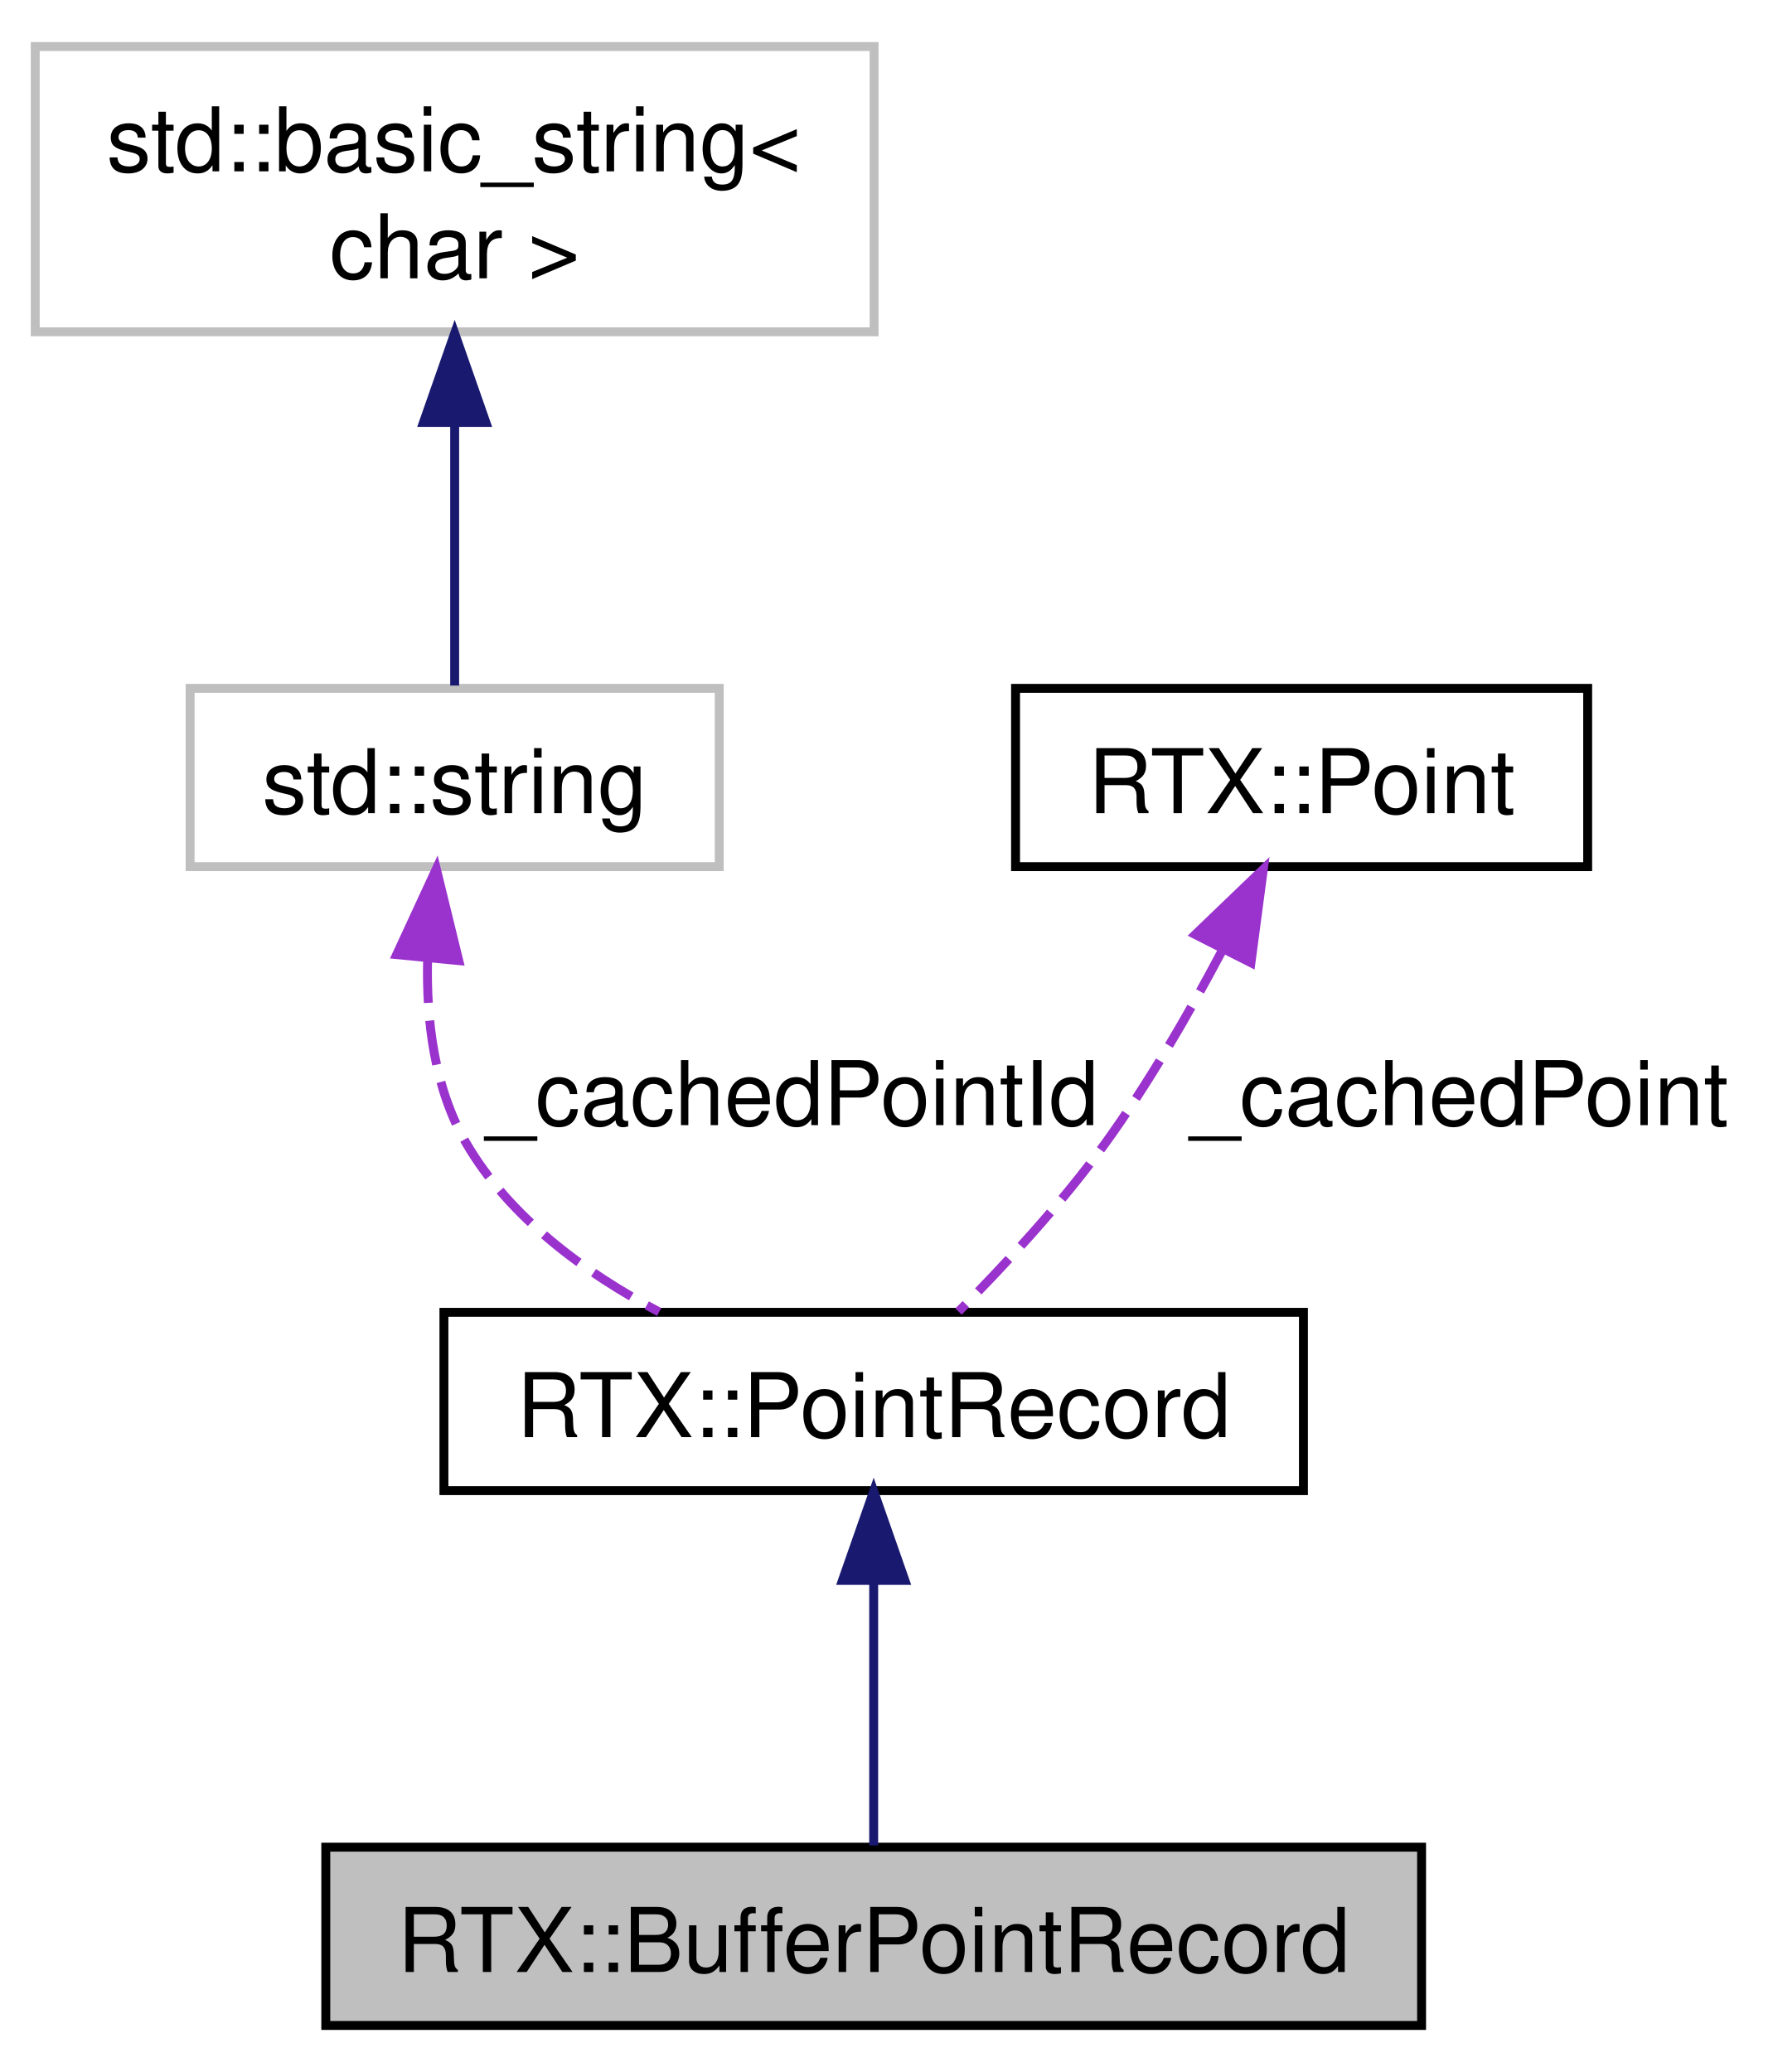
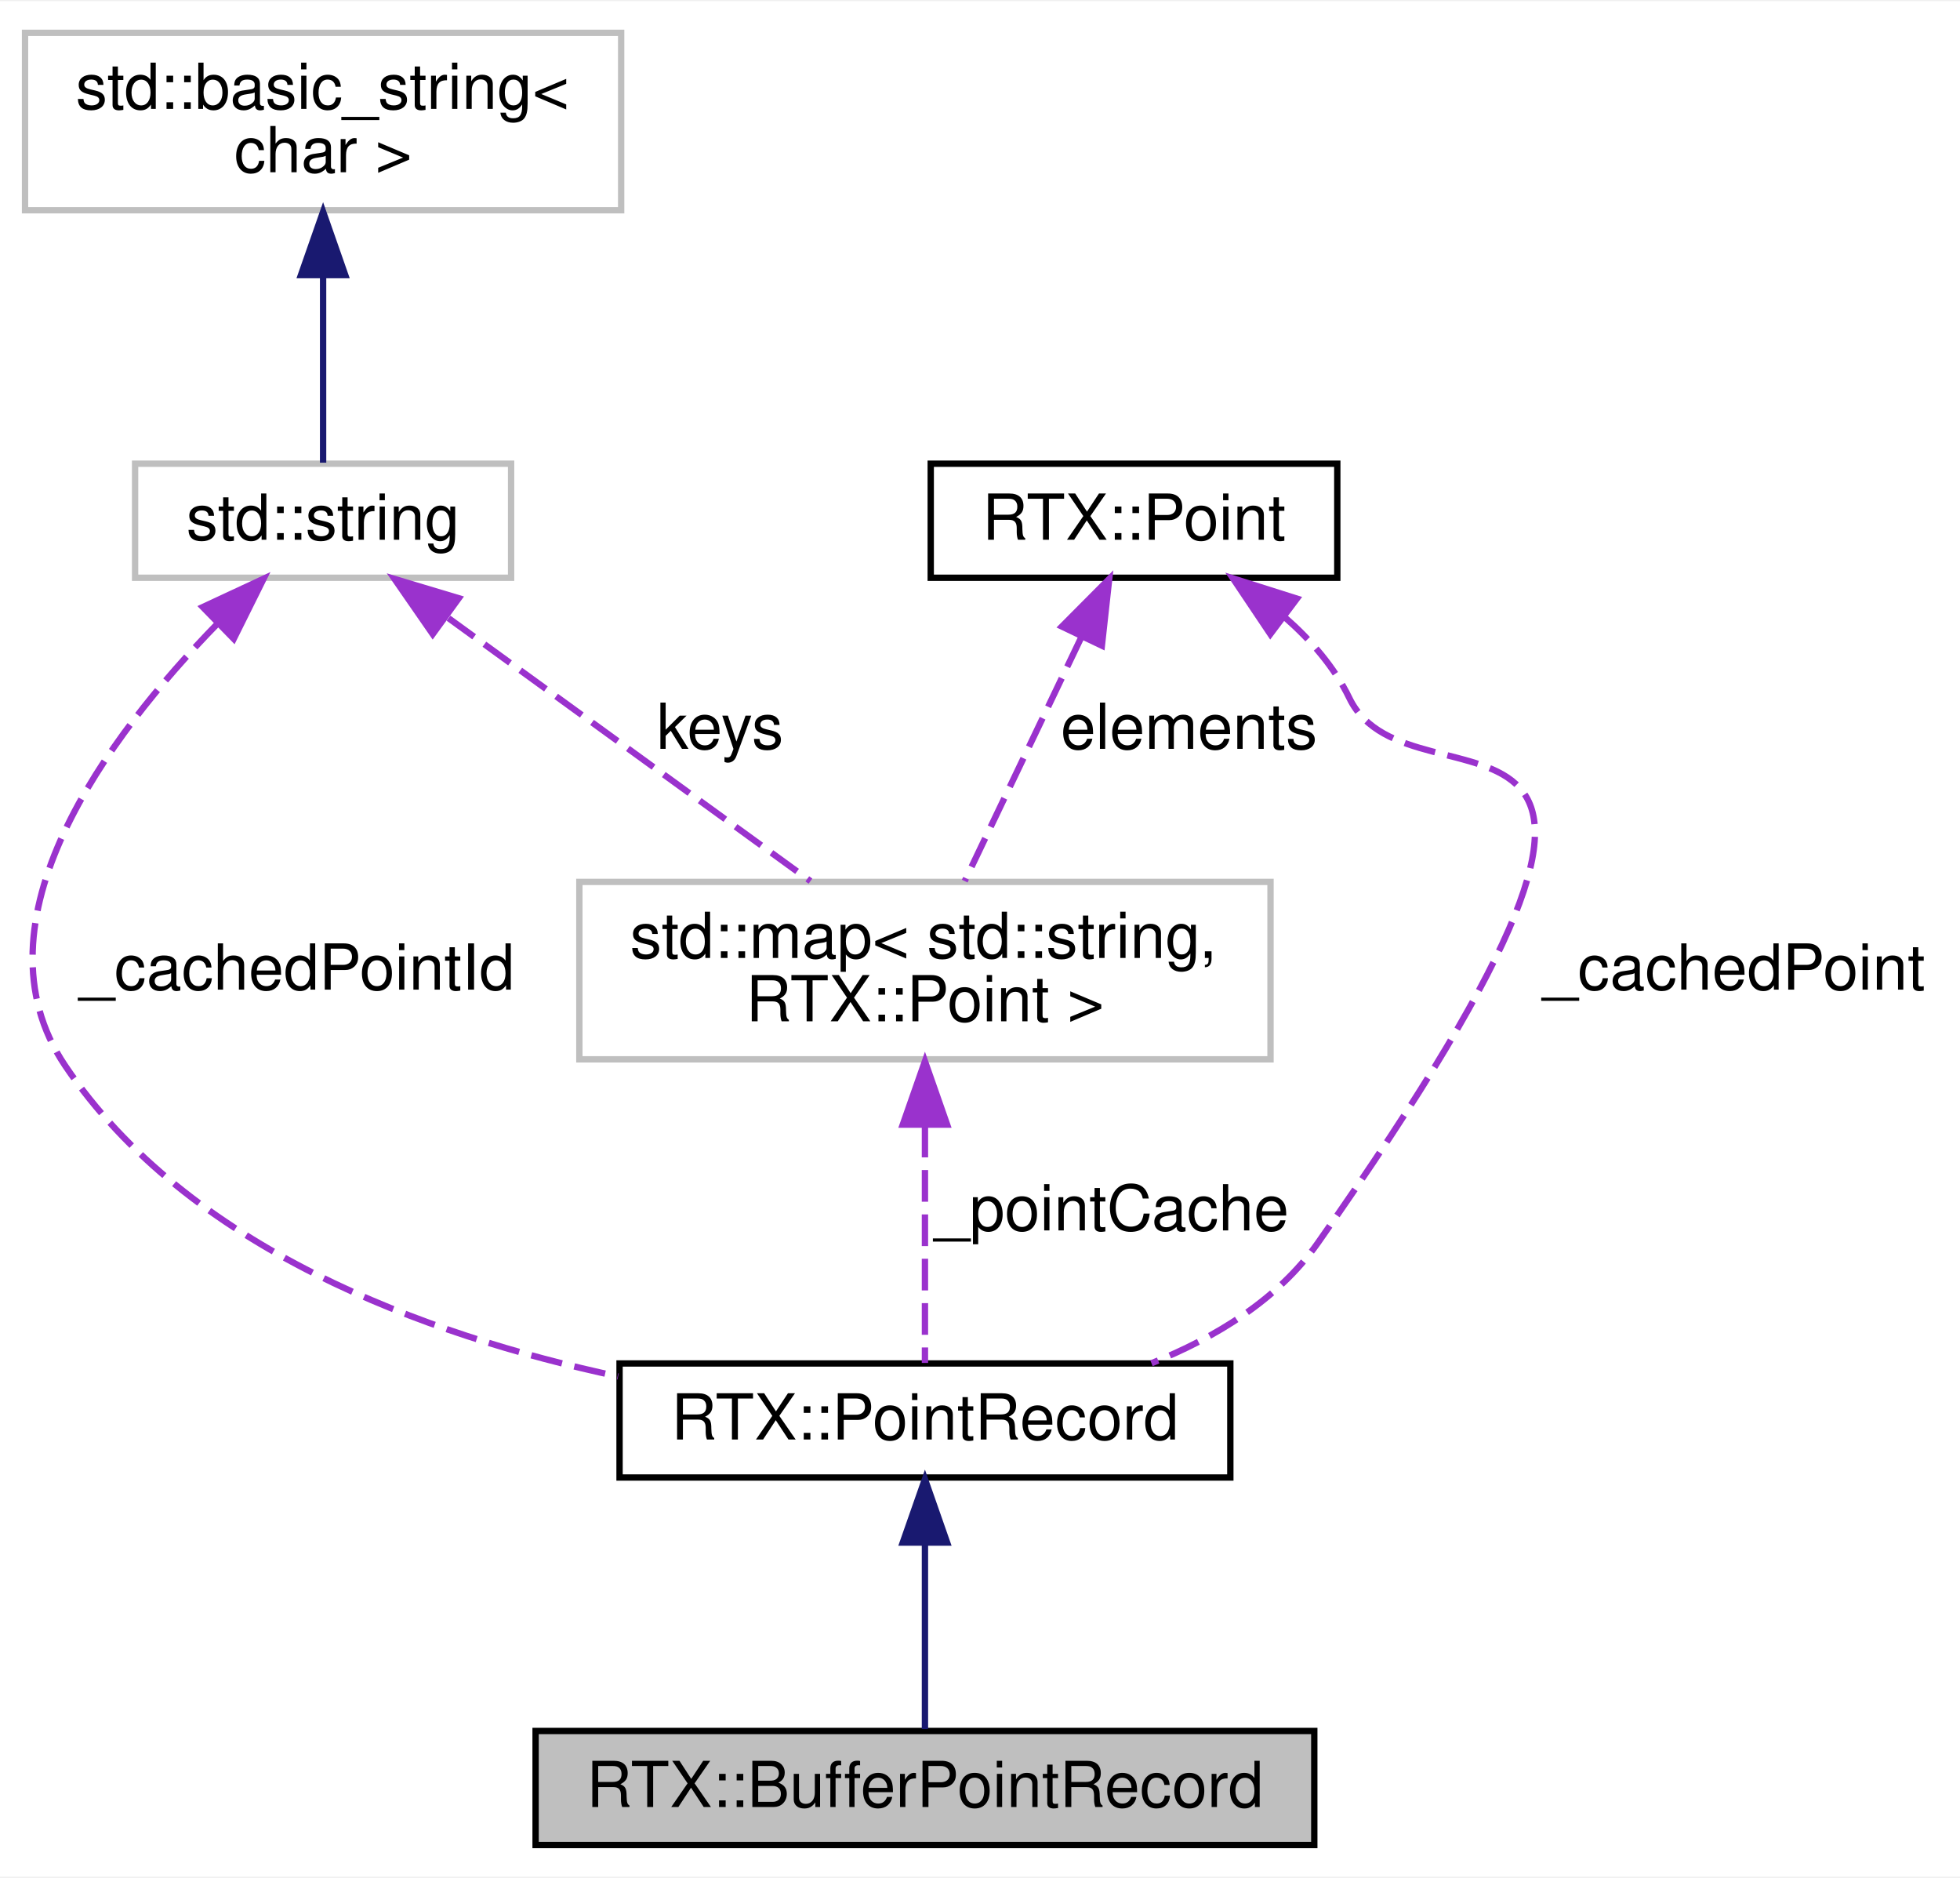
- <svg xmlns="http://www.w3.org/2000/svg" xmlns:xlink="http://www.w3.org/1999/xlink" width="199pt" height="232pt" viewBox="0.00 0.00 199.38 232.00">
-   <g id="graph1" class="graph" transform="scale(1 1) rotate(0) translate(4 228)">
-     <polygon fill="white" stroke="white" points="-4,5 -4,-228 196.379,-228 196.379,5 -4,5" />
+ <svg xmlns="http://www.w3.org/2000/svg" xmlns:xlink="http://www.w3.org/1999/xlink" width="309pt" height="296pt" viewBox="0.00 0.00 309.38 296.00">
+   <g id="graph0" class="graph" transform="scale(1 1) rotate(0) translate(4 292)">
+     <polygon fill="white" stroke="none" points="-4,4 -4,-292 305.379,-292 305.379,4 -4,4" />
    <g id="node1" class="node">
-       <polygon fill="#bfbfbf" stroke="black" points="32.543,-1 32.543,-21 155.457,-21 155.457,-1 32.543,-1" />
-       <text text-anchor="middle" x="94" y="-7" font-family="Helvetica,sans-Serif" font-size="10.00">RTX::BufferPointRecord</text>
+       <polygon fill="#bfbfbf" stroke="black" points="80.543,-1 80.543,-19 203.457,-19 203.457,-1 80.543,-1" />
+       <text text-anchor="middle" x="142" y="-7" font-family="Helvetica,sans-Serif" font-size="10.00">RTX::BufferPointRecord</text>
    </g>
    <g id="node2" class="node">
-       <a xlink:href="class_r_t_x_1_1_point_record.html" target="_top" xlink:title="A Point Record Class for storing and retrieving Points.">
-         <polygon fill="white" stroke="black" points="45.795,-61 45.795,-81 142.205,-81 142.205,-61 45.795,-61" />
-         <text text-anchor="middle" x="94" y="-67" font-family="Helvetica,sans-Serif" font-size="10.00">RTX::PointRecord</text>
-       </a>
+       <g id="a_node2">
+         <a xlink:href="class_r_t_x_1_1_point_record.html" target="_top" xlink:title="A Point Record Class for storing and retrieving Points. ">
+           <polygon fill="white" stroke="black" points="93.795,-59 93.795,-77 190.205,-77 190.205,-59 93.795,-59" />
+           <text text-anchor="middle" x="142" y="-65" font-family="Helvetica,sans-Serif" font-size="10.00">RTX::PointRecord</text>
+         </a>
+       </g>
+     </g>
+     <g id="edge1" class="edge">
+       <path fill="none" stroke="midnightblue" d="M142,-48.646C142,-38.741 142,-27.001 142,-19.297" />
+       <polygon fill="midnightblue" stroke="midnightblue" points="138.5,-48.737 142,-58.737 145.5,-48.737 138.5,-48.737" />
+     </g>
+     <g id="node3" class="node">
+       <polygon fill="white" stroke="#bfbfbf" points="87.452,-125 87.452,-153 196.548,-153 196.548,-125 87.452,-125" />
+       <text text-anchor="start" x="95.452" y="-141" font-family="Helvetica,sans-Serif" font-size="10.00">std::map&lt; std::string,</text>
+       <text text-anchor="middle" x="142" y="-131" font-family="Helvetica,sans-Serif" font-size="10.00"> RTX::Point &gt;</text>
    </g>
    <g id="edge2" class="edge">
-       <path fill="none" stroke="midnightblue" d="M94,-50.731C94,-40.781 94,-29.102 94,-21.19" />
-       <polygon fill="midnightblue" stroke="midnightblue" points="90.5,-50.938 94,-60.938 97.5,-50.938 90.5,-50.938" />
+       <path fill="none" stroke="#9a32cd" stroke-dasharray="5,2" d="M142,-114.524C142,-101.54 142,-86.229 142,-77.084" />
+       <polygon fill="#9a32cd" stroke="#9a32cd" points="138.5,-114.696 142,-124.696 145.5,-114.696 138.5,-114.696" />
+       <text text-anchor="middle" x="171.465" y="-98" font-family="Helvetica,sans-Serif" font-size="10.00"> _pointCache</text>
    </g>
    <g id="node4" class="node">
-       <a xlink:title="STL class.">
-         <polygon fill="white" stroke="#bfbfbf" points="17.325,-131 17.325,-151 76.675,-151 76.675,-131 17.325,-131" />
-         <text text-anchor="middle" x="47" y="-137" font-family="Helvetica,sans-Serif" font-size="10.00">std::string</text>
-       </a>
+       <g id="a_node4">
+         <a xlink:title="STL class. ">
+           <polygon fill="white" stroke="#bfbfbf" points="17.325,-201 17.325,-219 76.675,-219 76.675,-201 17.325,-201" />
+           <text text-anchor="middle" x="47" y="-207" font-family="Helvetica,sans-Serif" font-size="10.00">std::string</text>
+         </a>
+       </g>
+     </g>
+     <g id="edge6" class="edge">
+       <path fill="none" stroke="#9a32cd" stroke-dasharray="5,2" d="M30.234,-193.656C13.09,-176.058 -9.021,-146.712 6.281,-124 25.672,-95.22 62.97,-81.494 93.566,-74.951" />
+       <polygon fill="#9a32cd" stroke="#9a32cd" points="28.007,-196.373 37.61,-200.849 32.894,-191.361 28.007,-196.373" />
+       <text text-anchor="middle" x="42.859" y="-136" font-family="Helvetica,sans-Serif" font-size="10.00"> _cachedPointId</text>
+     </g>
+     <g id="edge3" class="edge">
+       <path fill="none" stroke="#9a32cd" stroke-dasharray="5,2" d="M66.796,-194.622C83.632,-182.393 107.607,-164.98 123.93,-153.124" />
+       <polygon fill="#9a32cd" stroke="#9a32cd" points="64.305,-192.105 58.271,-200.814 68.419,-197.769 64.305,-192.105" />
+       <text text-anchor="middle" x="109.67" y="-174" font-family="Helvetica,sans-Serif" font-size="10.00"> keys</text>
+     </g>
+     <g id="node5" class="node">
+       <g id="a_node5">
+         <a xlink:title="STL class. ">
+           <polygon fill="white" stroke="#bfbfbf" points="-0.048,-259 -0.048,-287 94.048,-287 94.048,-259 -0.048,-259" />
+           <text text-anchor="start" x="7.952" y="-275" font-family="Helvetica,sans-Serif" font-size="10.00">std::basic_string&lt;</text>
+           <text text-anchor="middle" x="47" y="-265" font-family="Helvetica,sans-Serif" font-size="10.00"> char &gt;</text>
+         </a>
+       </g>
    </g>
    <g id="edge4" class="edge">
-       <path fill="none" stroke="#9a32cd" stroke-dasharray="5,2" d="M43.968,-120.718C43.785,-113.777 44.706,-106.149 48.281,-100 53.147,-91.632 61.604,-85.442 69.933,-81.041" />
-       <polygon fill="#9a32cd" stroke="#9a32cd" points="40.492,-121.131 44.94,-130.747 47.459,-120.456 40.492,-121.131" />
-       <text text-anchor="middle" x="84.859" y="-102" font-family="Helvetica,sans-Serif" font-size="10.00"> _cachedPointId</text>
+       <path fill="none" stroke="midnightblue" d="M47,-248.588C47,-238.213 47,-226.68 47,-219.159" />
+       <polygon fill="midnightblue" stroke="midnightblue" points="43.5,-248.764 47,-258.764 50.5,-248.764 43.5,-248.764" />
    </g>
    <g id="node6" class="node">
-       <a xlink:title="STL class.">
-         <polygon fill="white" stroke="#bfbfbf" points="-0.048,-191 -0.048,-223 94.048,-223 94.048,-191 -0.048,-191" />
-         <text text-anchor="start" x="7.952" y="-209" font-family="Helvetica,sans-Serif" font-size="10.00">std::basic_string&lt;</text>
-         <text text-anchor="middle" x="47" y="-197" font-family="Helvetica,sans-Serif" font-size="10.00"> char &gt;</text>
-       </a>
+       <g id="a_node6">
+         <a xlink:href="class_r_t_x_1_1_point.html" target="_top" xlink:title="A Point Class to store data tuples (date, value, quality, confidence) ">
+           <polygon fill="white" stroke="black" points="142.913,-201 142.913,-219 207.087,-219 207.087,-201 142.913,-201" />
+           <text text-anchor="middle" x="175" y="-207" font-family="Helvetica,sans-Serif" font-size="10.00">RTX::Point</text>
+         </a>
+       </g>
    </g>
-     <g id="edge6" class="edge">
-       <path fill="none" stroke="midnightblue" d="M47,-180.611C47,-170.286 47,-159.001 47,-151.313" />
-       <polygon fill="midnightblue" stroke="midnightblue" points="43.5,-180.833 47,-190.833 50.5,-180.833 43.5,-180.833" />
+     <g id="edge7" class="edge">
+       <path fill="none" stroke="#9a32cd" stroke-dasharray="5,2" d="M198.803,-194.766C202.928,-191.15 206.643,-186.881 209,-182 218.904,-161.488 272.476,-193.375 204,-96 197.719,-87.069 187.82,-81.063 177.759,-77.037" />
+       <polygon fill="#9a32cd" stroke="#9a32cd" points="196.518,-192.105 190.617,-200.904 200.717,-197.705 196.518,-192.105" />
+       <text text-anchor="middle" x="269.689" y="-136" font-family="Helvetica,sans-Serif" font-size="10.00"> _cachedPoint</text>
    </g>
-     <g id="node8" class="node">
-       <a xlink:href="class_r_t_x_1_1_point.html" target="_top" xlink:title="A Point Class to store data tuples (date, value, quality, confidence)">
-         <polygon fill="white" stroke="black" points="109.913,-131 109.913,-151 174.087,-151 174.087,-131 109.913,-131" />
-         <text text-anchor="middle" x="142" y="-137" font-family="Helvetica,sans-Serif" font-size="10.00">RTX::Point</text>
-       </a>
-     </g>
-     <g id="edge8" class="edge">
-       <path fill="none" stroke="#9a32cd" stroke-dasharray="5,2" d="M132.991,-121.4C129.316,-114.456 124.802,-106.647 120,-100 115.105,-93.225 108.73,-86.336 103.518,-81.087" />
-       <polygon fill="#9a32cd" stroke="#9a32cd" points="130.07,-123.381 137.709,-130.722 136.316,-120.219 130.07,-123.381" />
-       <text text-anchor="middle" x="159.689" y="-102" font-family="Helvetica,sans-Serif" font-size="10.00"> _cachedPoint</text>
+     <g id="edge5" class="edge">
+       <path fill="none" stroke="#9a32cd" stroke-dasharray="5,2" d="M166.613,-191.463C160.906,-179.53 153.474,-163.992 148.277,-153.124" />
+       <polygon fill="#9a32cd" stroke="#9a32cd" points="163.613,-193.303 171.085,-200.814 169.928,-190.282 163.613,-193.303" />
+       <text text-anchor="middle" x="183.677" y="-174" font-family="Helvetica,sans-Serif" font-size="10.00"> elements</text>
    </g>
  </g>
</svg>
